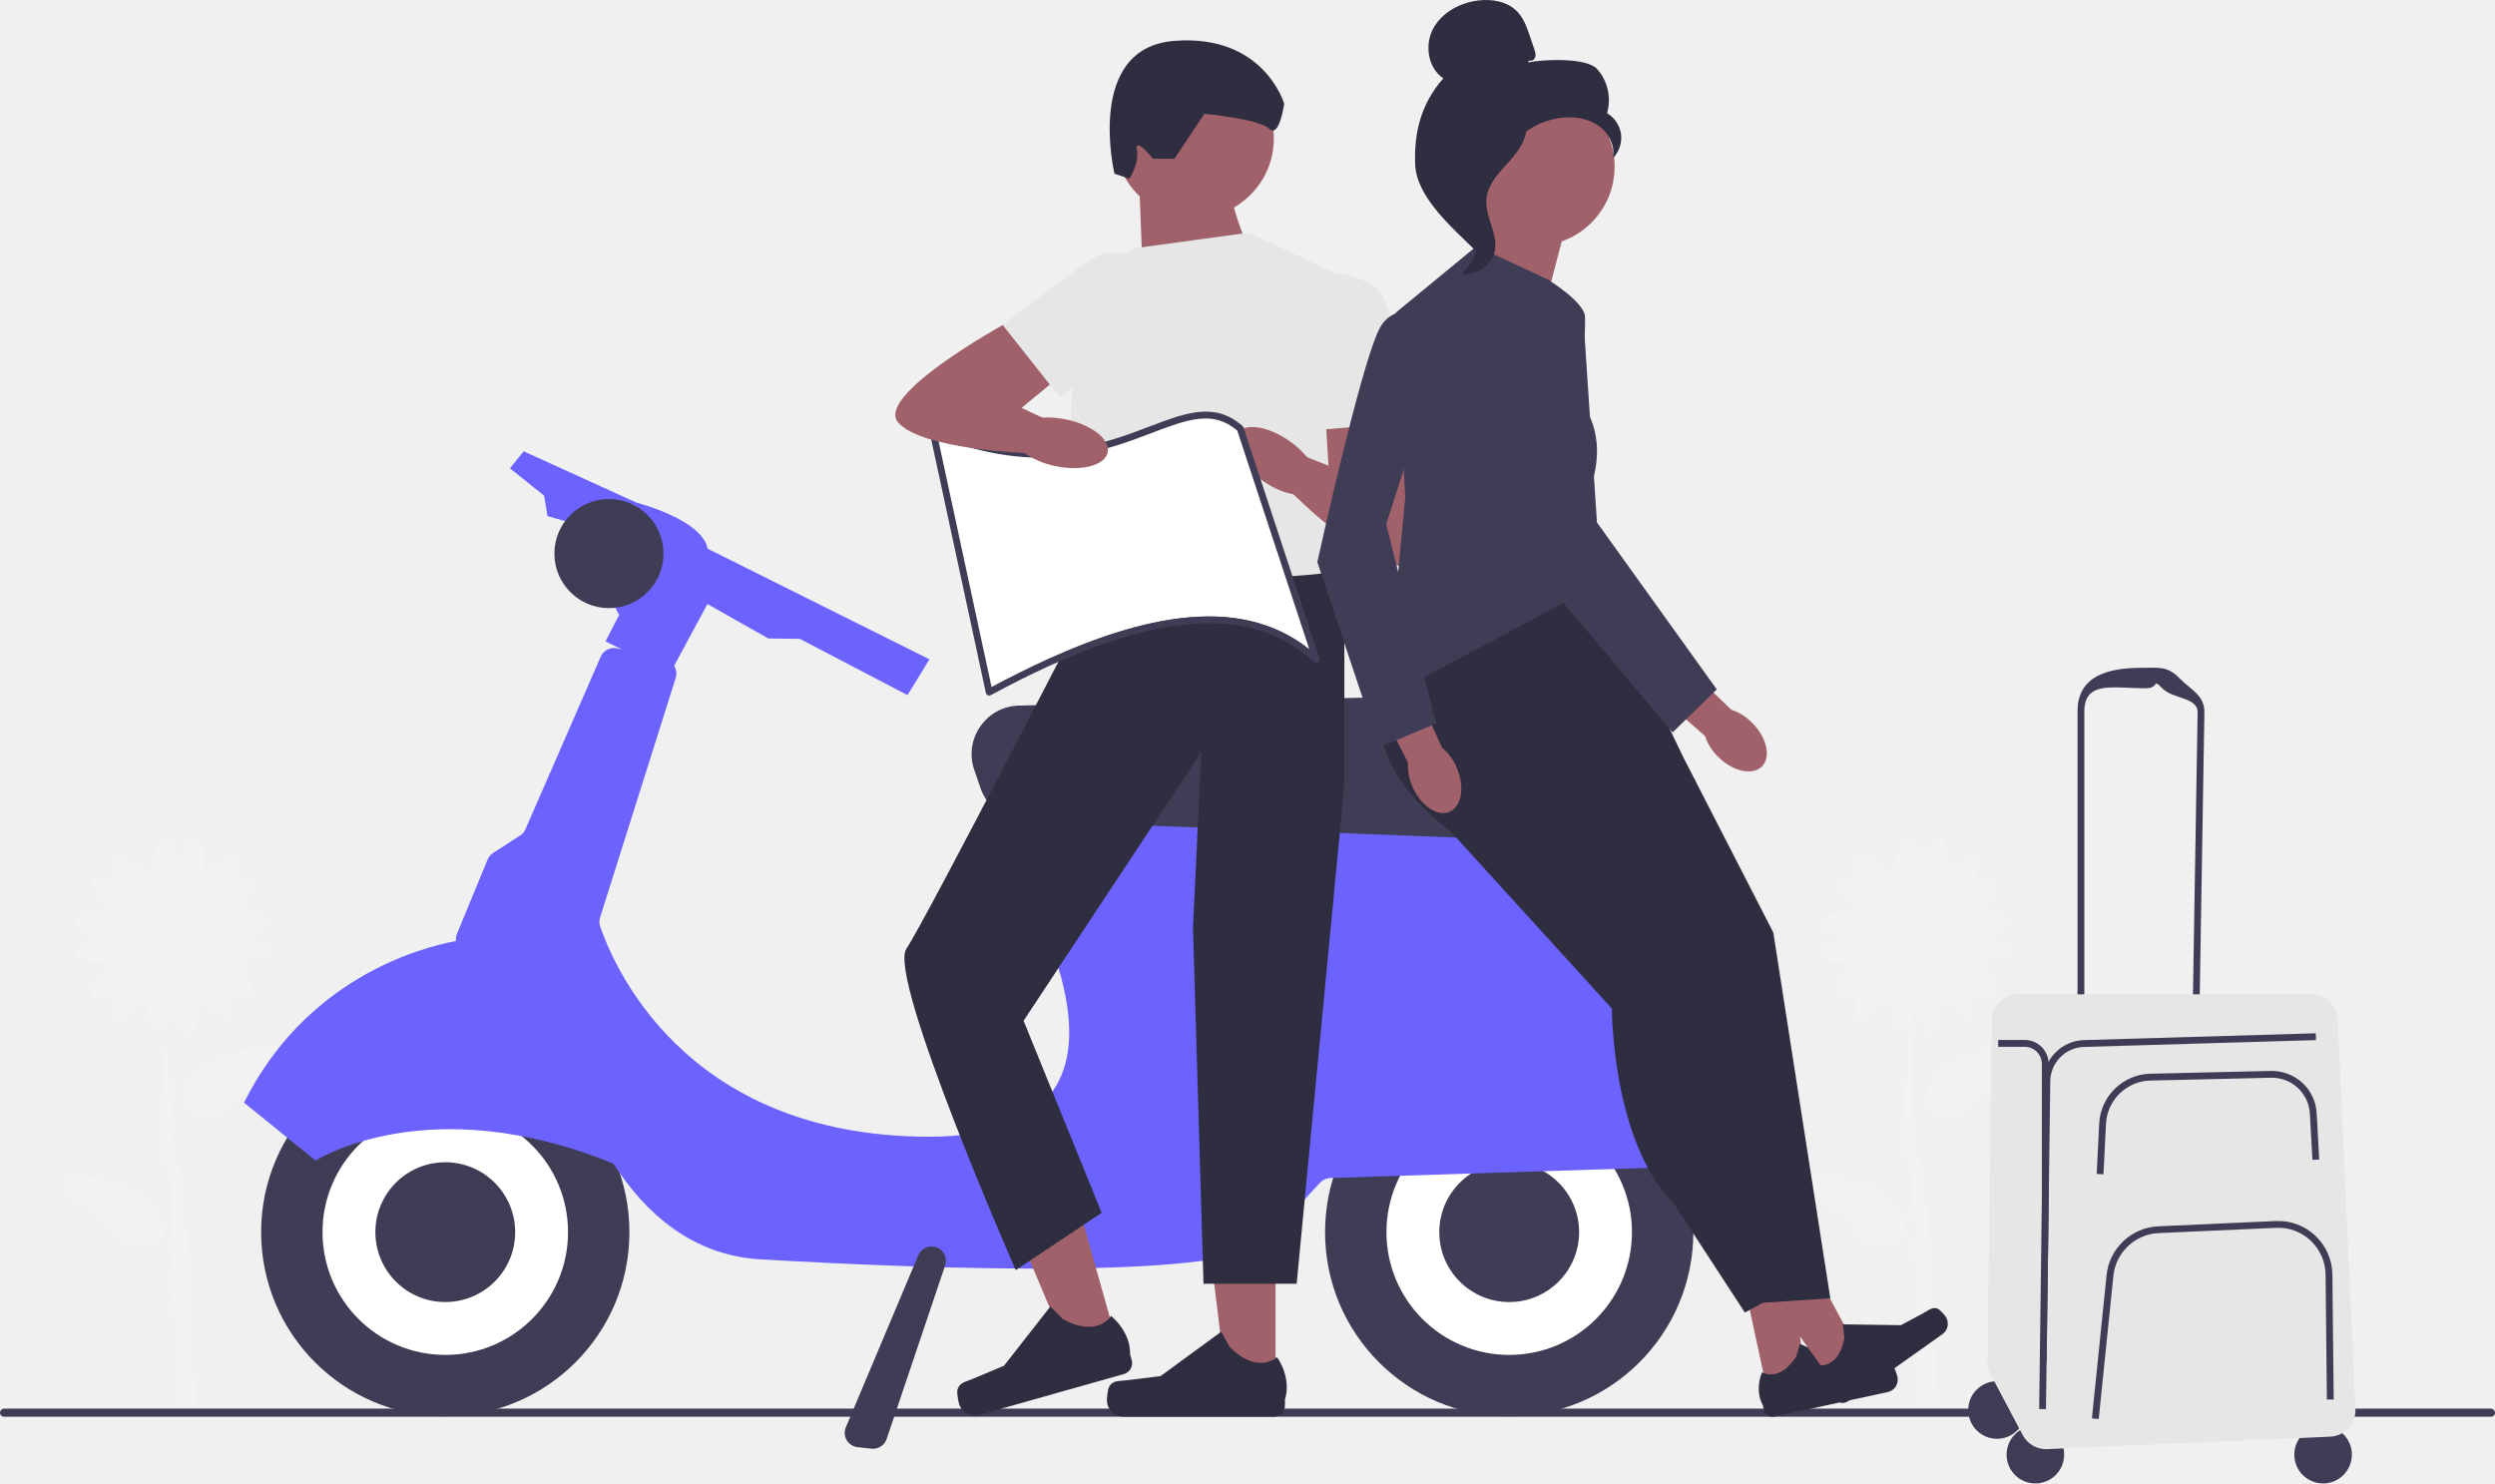
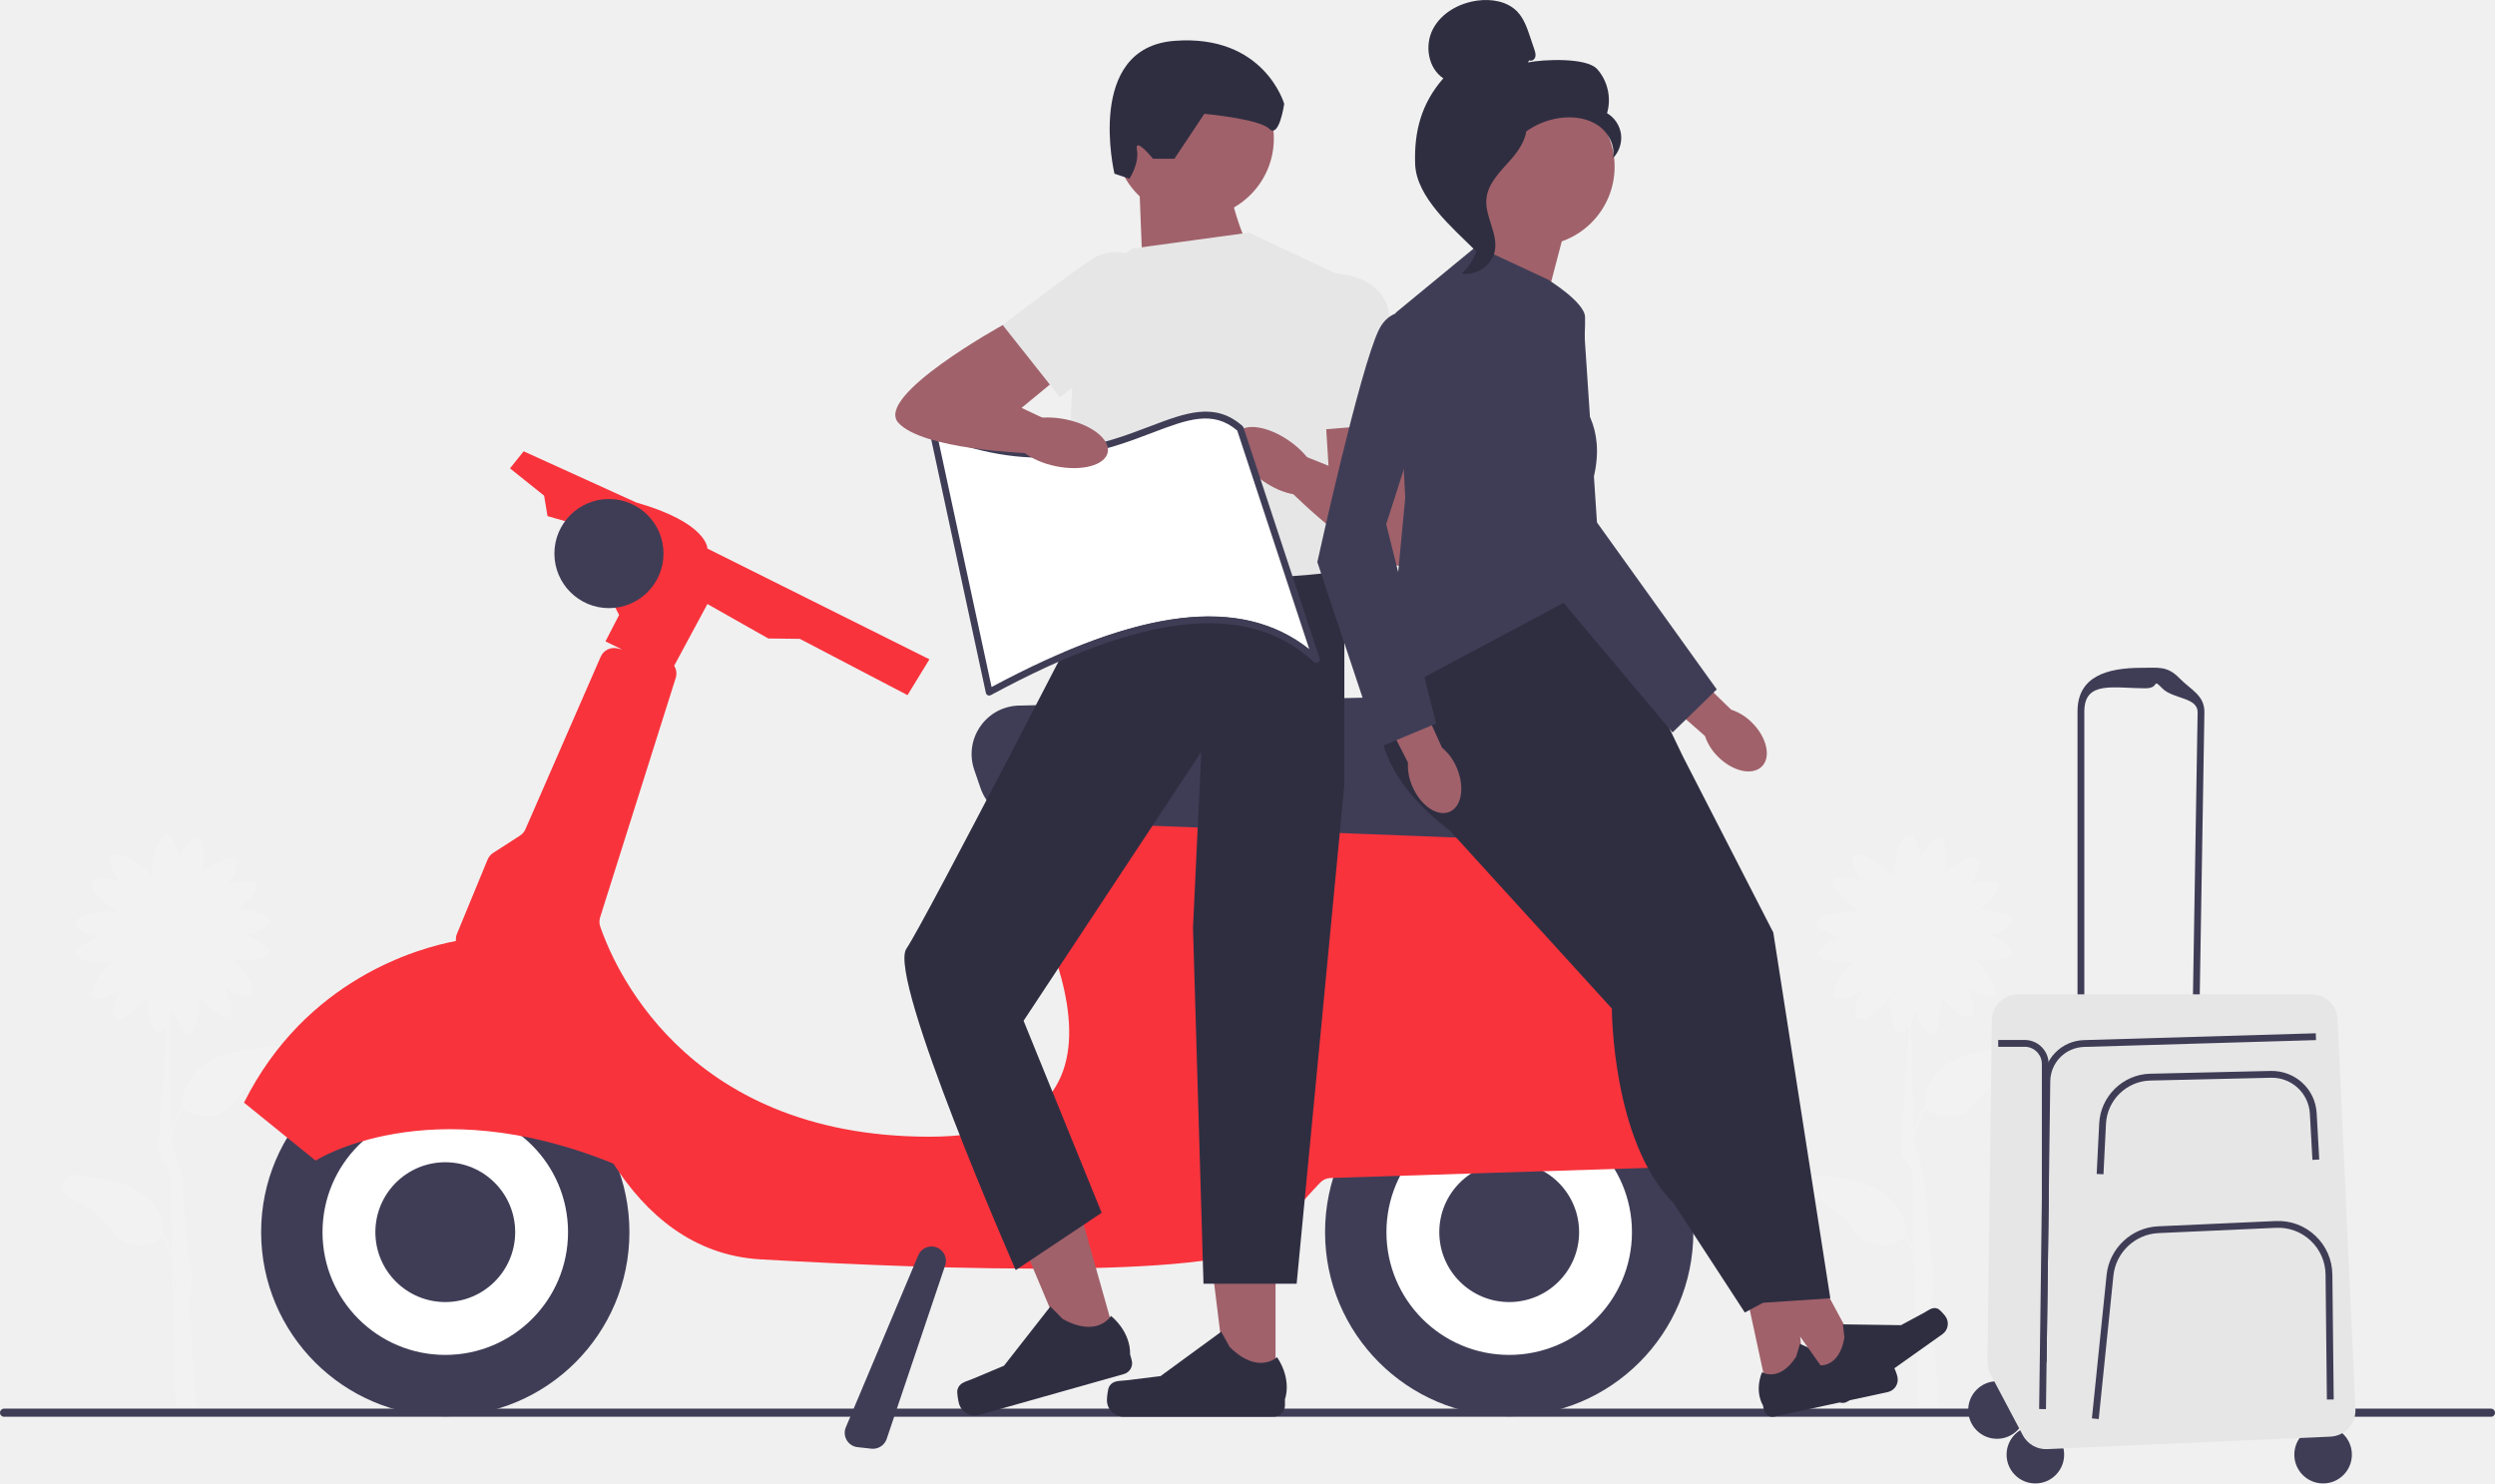
<svg xmlns="http://www.w3.org/2000/svg" width="731.67" height="435.03" viewBox="0 0 731.67 435.03">
  <path d="m79.48,306.79c-3.16.34-6.61.85-10.28,1.6-15.55,3.17-15.88,13.73-15.74,16.15l-.11-.07c-1.56,2.51-2.54,5.05-3.14,7.44l-.71-32.37c.46-.96.88-2.05,1.23-3.16,1.16,3.59,3.07,6.97,4.72,6.75,2.14-.29,3.07-6.59,2.67-11.06,2.72,3.5,7.3,7.25,9.03,6.09,1.38-.92.56-4.72-.94-8.18,3.14,1.89,6.62,3.13,7.7,1.93,1.47-1.64-2.06-7.23-5.31-10.35,4.35.41,9.89-.29,10.26-2.27.3-1.63-3-3.69-6.53-5.02,3.54-.93,6.86-2.56,6.75-4.17-.13-1.91-5.05-3.2-9.3-3.39,3.2-2.5,6.14-5.97,5.24-7.53-.83-1.44-4.67-.88-8.22.39,2.1-3,3.58-6.39,2.45-7.55-1.4-1.44-6.37,1.05-9.77,3.8.66-4.29.33-9.7-1.6-10.19-1.61-.41-3.89,2.74-5.45,6.17-.69-3.6-2.09-7.02-3.7-7.02-2.3,0-4.16,6.93-4.16,11.45,0,.26,0,.5.02.73-.23-.27-.5-.55-.8-.84-3.24-3.15-9.51-6.64-11.12-4.99-1.12,1.16.35,4.54,2.45,7.55-3.55-1.27-7.4-1.83-8.22-.39-1.11,1.93,3.64,6.76,7.5,9.1-.23-.03-.48-.05-.74-.07-4.51-.31-11.55,1.08-11.71,3.37-.11,1.61,3.2,3.24,6.75,4.17-3.53,1.33-6.82,3.39-6.53,5.02.36,1.98,5.9,2.68,10.26,2.27-3.25,3.12-6.78,8.71-5.31,10.35,1.08,1.2,4.56-.04,7.7-1.93-1.51,3.46-2.32,7.26-.94,8.18,1.82,1.22,6.83-3.03,9.46-6.68-.27,4.47.8,10.61,2.92,10.85.89.1,1.83-.85,2.68-2.3l-2.4,34.79c-.56,4.05,3.03,6.7,3.35,8.36l.52,23.56c-.59-1.68-1.37-3.4-2.44-5.1l-.11.07c.14-2.42-.19-12.98-15.74-16.15-3.67-.75-7.12-1.26-10.28-1.6-3.73-.4-5.19,4.71-1.82,6.36,4.88,2.39,9.47,5.4,11.87,8.96,6.12,9.11,14.57,3.85,15.78,3.03,1.34,2.24,2.22,4.49,2.78,6.63l.28,12.51c-.07.3-.11.46-.12.47l.13.04.67,30.28,6.18-.05-2.21-30.95c.37-1.67,1.51-7.36,0-13.26l-2.21-24.32h0s.13.64,0,0l-2.88-9.56c.42-2.96,1.39-6.28,3.37-9.57,1.2.82,9.66,6.09,15.78-3.03,2.39-3.56,6.99-6.57,11.87-8.96,3.37-1.65,1.92-6.76-1.82-6.36h0Zm-28.23,71.64l-.12-5.3c.23,2,.22,3.81.12,5.3Z" fill="#f2f2f2" />
  <path d="m0,414.29c0,.66.53,1.19,1.19,1.19h729.29c.66,0,1.19-.53,1.19-1.19s-.53-1.19-1.19-1.19H1.19c-.66,0-1.19.53-1.19,1.19Z" fill="#3f3d56" />
  <g>
    <circle cx="442.58" cy="361.34" r="54" fill="#3f3d56" />
    <circle cx="442.58" cy="361.34" r="36" fill="#fff" />
    <circle cx="442.58" cy="361.34" r="20.5" fill="#3f3d56" />
    <circle cx="130.58" cy="361.34" r="54" fill="#3f3d56" />
    <circle cx="130.58" cy="361.34" r="36" fill="#fff" />
-     <path d="m516.45,335.66c-7.03-17.73-31.61-71.9-75.39-89.83-.34-.14-.69-.23-1.05-.28l-140.41-20.11c-2.31-.33-4.47,1.25-4.84,3.56l-2.46,15.2c-.17,1.04.05,2.11.62,3,7.13,11.06,52.83,86.15-20.35,86.15s-93.35-52.37-96.55-61.62c-.3-.87-.31-1.81-.04-2.69l22.18-70.25c.39-1.25.18-2.53-.46-3.55l9.75-18.11,17.86,10.11,9.25.11,31.57,16.5,6.43-10.5-65.11-32.48s.11-7.52-20.89-13.52l-33-15-4,5,10,8,1,6,7,2,14,27-4,7.74,4.86,2.37-1.39-.32c-2.01-.46-4.06.58-4.88,2.47l-22.06,50.56c-.34.77-.9,1.43-1.61,1.89l-7.86,5.07c-.73.47-1.31,1.16-1.64,1.97l-8.98,21.77c-.28.68-.36,1.39-.29,2.08-11.19,2.12-44.08,11.28-62.15,47.41l21,17s32.92-21.3,87.32.88c9.46,14.72,23.25,26.93,43.17,28.08,52.51,3.04,139.51,6.04,149.51-5.96,7.32-8.79,12.41-14.27,14.62-16.58.78-.81,1.84-1.28,2.96-1.32l122.45-3.91c2.97-.09,4.94-3.11,3.85-5.87Z" fill="#6c63ff" />
+     <path d="m516.45,335.66c-7.03-17.73-31.61-71.9-75.39-89.83-.34-.14-.69-.23-1.05-.28l-140.41-20.11c-2.31-.33-4.47,1.25-4.84,3.56l-2.46,15.2c-.17,1.04.05,2.11.62,3,7.13,11.06,52.83,86.15-20.35,86.15s-93.35-52.37-96.55-61.62c-.3-.87-.31-1.81-.04-2.69l22.18-70.25c.39-1.25.18-2.53-.46-3.55l9.75-18.11,17.86,10.11,9.25.11,31.57,16.5,6.43-10.5-65.11-32.48s.11-7.52-20.89-13.52l-33-15-4,5,10,8,1,6,7,2,14,27-4,7.74,4.86,2.37-1.39-.32c-2.01-.46-4.06.58-4.88,2.47l-22.06,50.56c-.34.77-.9,1.43-1.61,1.89l-7.86,5.07c-.73.47-1.31,1.16-1.64,1.97l-8.98,21.77c-.28.68-.36,1.39-.29,2.08-11.19,2.12-44.08,11.28-62.15,47.41l21,17s32.92-21.3,87.32.88c9.46,14.72,23.25,26.93,43.17,28.08,52.51,3.04,139.51,6.04,149.51-5.96,7.32-8.79,12.41-14.27,14.62-16.58.78-.81,1.84-1.28,2.96-1.32l122.45-3.91c2.97-.09,4.94-3.11,3.85-5.87Z" fill="#f8333c" />
    <circle cx="178.58" cy="162.34" r="16" fill="#3f3d56" />
    <path d="m434.81,245.9c-.19,0-.38,0-.57-.01l-133.78-5.18c-5.92-.23-10.99-4-12.92-9.6l-1.83-5.33c-1.49-4.34-.84-9,1.78-12.77,2.63-3.77,6.77-5.99,11.36-6.1l138.22-3.18c4.28-.1,8.4,1.73,11.19,5.03,2.79,3.3,3.93,7.62,3.12,11.87l-2.61,13.68c-1.29,6.79-7.12,11.58-13.97,11.58Z" fill="#3f3d56" />
    <circle cx="130.58" cy="361.34" r="20.5" fill="#3f3d56" />
    <path d="m488.56,302.98c-3.2,0-6.25-1.71-7.88-4.66l-10.13-18.34c-1.61-2.91-1.51-6.32.25-9.13,1.76-2.82,4.8-4.4,8.1-4.22l18.39.94c3.42.18,6.5,2.33,7.84,5.49l5.37,12.7c.98,2.33.96,4.87-.07,7.18-1.03,2.3-2.91,4.03-5.29,4.85l-13.62,4.7c-.97.34-1.97.5-2.95.5Z" fill="#3f3d56" />
    <path d="m256.01,424.87c-.15,0-.31,0-.46-.03l-4.08-.45c-1.33-.15-2.49-.9-3.17-2.06-.68-1.16-.77-2.53-.25-3.77l21.24-50.44.46.19-.46-.19c.58-1.38,1.87-2.36,3.36-2.55,1.45-.18,2.86.39,3.79,1.52.92,1.13,1.2,2.63.73,4.01l-17.15,50.89c-.58,1.72-2.22,2.87-4,2.87Z" fill="#3f3d56" />
  </g>
  <path d="m366.28,72.88s-7.77-15.54-6.22-29.52l-25.86,13.4,1,25.44,31.08-9.32h0Z" fill="#a0616a" />
  <circle cx="350.23" cy="40.61" r="23.33" fill="#a0616a" />
  <g>
    <polygon points="374.06 406.93 359.82 406.93 353.05 352.02 374.06 352.02 374.06 406.93" fill="#a0616a" />
    <path d="m325.29,406.6h0c-.44.75-.68,3.16-.68,4.02h0c0,2.67,2.16,4.83,4.83,4.83h44.08c1.82,0,3.3-1.48,3.3-3.3v-1.84s2.18-5.52-2.31-12.31c0,0-5.58,5.32-13.92-3.01l-2.46-4.45-17.8,13.02-9.87,1.21c-2.16.27-4.07-.04-5.18,1.83h0,0Z" fill="#2f2e41" />
  </g>
  <path d="m332.09,72.88l34.19-4.66,26.42,12.43,1.55,96.34s-64.98,7.77-75.22-2.33c-10.24-10.1-2.47-90.9-2.47-90.9l15.54-10.88s0,0,0,0Z" fill="#e6e6e6" />
  <path d="m344.39,46.55h-6.27s-5.44-6.7-4.71-2.62c.73,4.08-2.2,8.47-2.2,8.47l-4.39-1.46s-8.78-36.93,17.57-38.96,32.21,18.47,32.21,18.47c0,0-1.46,10.25-4.39,7.32s-19.03-4.39-19.03-4.39l-8.78,13.18s0,0,0,0Z" fill="#2f2e41" />
  <g>
    <polygon points="327.8 394.59 314.11 398.45 292.67 347.46 312.89 341.75 327.8 394.59" fill="#a0616a" />
    <path d="m280.78,407.53h0c-.22.84.21,3.22.44,4.06h0c.72,2.57,3.39,4.06,5.96,3.34l42.42-11.98c1.75-.49,2.77-2.32,2.28-4.07l-.5-1.77s.6-5.9-5.57-11.22c0,0-3.92,6.64-14.21.88l-3.58-3.62-13.59,17.36-9.16,3.85c-2,.84-3.93,1.07-4.49,3.17h0s0,0,0,0h0Z" fill="#2f2e41" />
  </g>
  <path d="m389.58,167.67l4.66,14.1v48.45l-13.99,146.24h-27.32l-3.08-104.39,2.43-51.56-52.11,78.84,22.9,56.31-25.21,16.81s-37.7-85.91-32.06-94.24c5.64-8.32,56.16-106.59,56.16-106.59,0,0,67.6-2.41,67.6-3.96h0s0,0,0,0Z" fill="#2f2e41" />
  <g>
    <path d="m403.57,111.73l7.51,12.3s10.62,41.74,0,41.91-32.06-21.27-32.06-21.27l2.8-11.19,7.77,3.11-1.55-24.86h15.54s0,0,0,0Z" fill="#a0616a" />
    <path d="m380.26,80.46s24.86-4.38,27.19,11.89c2.33,16.27,3.63,31.69,3.63,31.69l-26.94,2.23-3.88-45.81s0,0,0,0Z" fill="#e6e6e6" />
    <ellipse cx="374.23" cy="135.17" rx="7.02" ry="14.03" transform="translate(47.03 361.57) rotate(-54.54)" fill="#a0616a" />
  </g>
  <path d="m590.48,306.79c-3.16.34-6.61.85-10.28,1.6-15.55,3.17-15.88,13.73-15.74,16.15l-.11-.07c-1.56,2.51-2.54,5.05-3.14,7.44l-.71-32.37c.46-.96.88-2.05,1.23-3.16,1.16,3.59,3.07,6.97,4.72,6.75,2.14-.29,3.07-6.59,2.67-11.06,2.72,3.5,7.3,7.25,9.03,6.09,1.38-.92.56-4.72-.94-8.18,3.14,1.89,6.62,3.13,7.7,1.93,1.47-1.64-2.06-7.23-5.31-10.35,4.35.41,9.89-.29,10.26-2.27.3-1.63-3-3.69-6.53-5.02,3.54-.93,6.86-2.56,6.75-4.17-.13-1.91-5.05-3.2-9.3-3.39,3.2-2.5,6.14-5.97,5.24-7.53-.83-1.44-4.67-.88-8.22.39,2.1-3,3.58-6.39,2.45-7.55-1.4-1.44-6.37,1.05-9.77,3.8.66-4.29.33-9.7-1.6-10.19-1.61-.41-3.89,2.74-5.45,6.17-.69-3.6-2.09-7.02-3.7-7.02-2.3,0-4.16,6.93-4.16,11.45,0,.26,0,.5.02.73-.23-.27-.5-.55-.8-.84-3.24-3.15-9.51-6.64-11.12-4.99-1.12,1.16.35,4.54,2.45,7.55-3.55-1.27-7.4-1.83-8.22-.39-1.11,1.93,3.64,6.76,7.5,9.1-.23-.03-.48-.05-.74-.07-4.51-.31-11.55,1.08-11.71,3.37-.11,1.61,3.2,3.24,6.75,4.17-3.53,1.33-6.82,3.39-6.53,5.02.36,1.98,5.9,2.68,10.26,2.27-3.25,3.12-6.78,8.71-5.31,10.35,1.08,1.2,4.56-.04,7.7-1.93-1.51,3.46-2.32,7.26-.94,8.18,1.82,1.22,6.83-3.03,9.46-6.68-.27,4.47.8,10.61,2.92,10.85.89.1,1.83-.85,2.68-2.3l-2.4,34.79c-.56,4.05,3.03,6.7,3.35,8.36l.52,23.56c-.59-1.68-1.37-3.4-2.44-5.1l-.11.07c.14-2.42-.19-12.98-15.74-16.15-3.67-.75-7.12-1.26-10.28-1.6-3.73-.4-5.19,4.71-1.82,6.36,4.88,2.39,9.47,5.4,11.87,8.96,6.12,9.11,14.57,3.85,15.78,3.03,1.34,2.24,2.22,4.49,2.78,6.63l.28,12.51c-.07.3-.11.46-.12.47l.13.04.67,30.28,6.18-.05-2.21-30.95c.37-1.67,1.51-7.36,0-13.26l-2.21-24.32h0s.13.64,0,0l-2.88-9.56c.42-2.96,1.39-6.28,3.37-9.57,1.2.82,9.66,6.09,15.78-3.03,2.39-3.56,6.99-6.57,11.87-8.96,3.37-1.65,1.92-6.76-1.82-6.36h0Zm-28.23,71.64l-.12-5.3c.23,2,.22,3.81.12,5.3Z" fill="#f2f2f2" />
  <g>
    <polygon points="518.51 409.07 529.26 406.75 525.41 364.21 509.56 367.63 518.51 409.07" fill="#a0616a" />
    <path d="m555.27,400.88h0c.46.49,1.03,2.27,1.17,2.93h0c.44,2.01-.84,4-2.86,4.43l-33.27,7.19c-1.37.3-2.73-.58-3.03-1.95l-.3-1.39s-2.55-3.81-.27-9.67c0,0,5.08,3.11,10.01-4.55l1.13-3.76,15.56,6.92,7.64-.69c1.67-.15,3.07-.7,4.21.54h0s0,0,0,0Z" fill="#2f2e41" />
  </g>
  <g>
    <polygon points="537.73 405.82 546.69 399.46 526.42 361.86 513.19 371.24 537.73 405.82" fill="#a0616a" />
    <path d="m568.3,383.82h0c.61.27,1.84,1.68,2.22,2.23h0c1.19,1.68.8,4.01-.88,5.2l-27.76,19.7c-1.15.81-2.73.54-3.55-.6l-.82-1.16s-3.84-2.5-4.05-8.79c0,0,5.89.86,7.42-8.12l-.44-3.9,17.03.24,6.76-3.64c1.48-.8,2.55-1.85,4.08-1.16h0s0,0,0,0Z" fill="#2f2e41" />
  </g>
  <path d="m408.6,195.47s-16.71,22.72,16.71,48.27l68.25-21.81-24.38-50.84-21.59-11.84-39,36.21h0Z" fill="#2f2e41" />
  <polyline points="493.57 221.94 520.03 273.47 536.75 380.73 515.86 382.12 494.96 280.44 458.05 225.42 483.82 213.58" fill="#2f2e41" />
  <path d="m425.32,227.56v16.19l47.36,52.01s0,39,18.11,57.11l20.89,32.04,18.11-9.75-26.46-93.32-47.36-61.29-30.64,7.01h0Z" fill="#2f2e41" />
  <path d="m458.97,67.07l-8.92,34.01-34.01-6.69s23.73-24.47,20.39-35.62l22.55,8.3h0Z" fill="#a0616a" />
  <path d="m432.98,72.2l20.89,9.75s10.75,6.57,10.95,10.95-1.2,25.27-1.2,25.27c0,0,8.36,8.36,2.79,25.07l2.79,27.86-62.68,33.43,5.57-58.5-2.79-54.32,23.68-19.5h0Z" fill="#3f3d56" />
  <g>
-     <path id="uuid-a736fb77-ebf6-42b0-8b8a-4fdda1f3d2e9-163" d="m414.23,230.72c2.45,5.61,7.33,8.9,10.9,7.34,3.57-1.56,4.48-7.37,2.04-12.98-.95-2.26-2.42-4.25-4.3-5.82l-10.67-23.65-10.99,5.24,11.68,22.76c-.13,2.44.33,4.88,1.34,7.11h0Z" fill="#a0616a" />
+     <path id="uuid-a736fb77-ebf6-42b0-8b8a-4fdda1f3d2e9-159" d="m414.23,230.72c2.45,5.61,7.33,8.9,10.9,7.34,3.57-1.56,4.48-7.37,2.04-12.98-.95-2.26-2.42-4.25-4.3-5.82l-10.67-23.65-10.99,5.24,11.68,22.76c-.13,2.44.33,4.88,1.34,7.11h0Z" fill="#a0616a" />
    <path d="m425.32,95.19s-15.32-9.75-20.89,1.39-18.11,68.25-18.11,68.25l18.11,54.32,16.71-6.96-14.63-58.46,18.8-58.54h0Z" fill="#3f3d56" />
  </g>
  <g>
-     <path id="uuid-58a199b9-e878-46e4-8346-6749f3d4d3cf-164" d="m503.85,221.95c4.34,4.32,10.09,5.58,12.84,2.81s1.45-8.5-2.89-12.82c-1.71-1.75-3.82-3.06-6.14-3.83l-18.63-18.06-8.29,8.92,19.24,16.85c.78,2.32,2.11,4.42,3.87,6.12h0Z" fill="#a0616a" />
+     <path id="uuid-58a199b9-e878-46e4-8346-6749f3d4d3cf-160" d="m503.85,221.95c4.34,4.32,10.09,5.58,12.84,2.81s1.45-8.5-2.89-12.82c-1.71-1.75-3.82-3.06-6.14-3.83l-18.63-18.06-8.29,8.92,19.24,16.85c.78,2.32,2.11,4.42,3.87,6.12h0Z" fill="#a0616a" />
    <path d="m464.23,91.86s-26.71-1.09-27.79,11.32c-1.07,12.41,17.19,67.79,17.19,67.79l36.85,43.83,12.97-12.63-35.13-48.96s-4.08-61.35-4.08-61.35Z" fill="#3f3d56" />
  </g>
  <g>
    <path d="m386.02,192.42l-22.31-67.73c-18.04-15.89-37.61,22.38-90.14.68l16.52,76.61c39.72-21.47,73.9-29.88,95.93-9.56Z" fill="#fff" />
    <path d="m290.09,203.98c-.14,0-.29-.03-.42-.09-.29-.13-.49-.39-.56-.7l-16.52-76.61c-.08-.36.05-.74.34-.98.29-.24.68-.3,1.02-.16,29.84,12.32,49.1,4.99,63.17-.37,10.69-4.07,19.13-7.29,27.25-.14.13.12.23.27.29.44l22.31,67.73c.14.43-.03.91-.41,1.15-.38.25-.89.2-1.22-.11-19.36-17.86-49.48-14.78-94.77,9.71-.15.08-.31.12-.48.12Zm-15.15-75.98l15.84,73.47c43.46-23.27,73.23-26.86,93.16-11.13l-21.11-64.07c-7.15-6.12-14.66-3.26-25.01.68-14.1,5.37-33.31,12.69-62.88,1.06h0Z" fill="#3f3d56" />
  </g>
  <g>
    <path d="m308.17,92.42l-14.12,2.92s-37.74,20.77-30.6,28.64c7.13,7.87,37.44,8.88,37.44,8.88l6.26-9.69-7.58-3.55,19.22-15.85-10.62-11.35h0s0,0,0,0Z" fill="#a0616a" />
    <path d="m346.93,88.07s-13.79-21.15-27.26-11.73c-13.47,9.42-25.61,19-25.61,19l16.78,21.19,36.1-28.46h0s0,0,0,0Z" fill="#e6e6e6" />
    <ellipse cx="311.1" cy="129.86" rx="7.02" ry="14.03" transform="translate(122.11 409.02) rotate(-78.56)" fill="#a0616a" />
  </g>
  <circle cx="585.63" cy="413.5" r="8.44" fill="#3f3d56" />
  <circle cx="596.88" cy="426.59" r="8.44" fill="#3f3d56" />
  <circle cx="681.26" cy="426.59" r="8.44" fill="#3f3d56" />
  <path d="m609.24,300.29v-91.65c0-10.26,8.58-12.8,18.84-12.8,5.03,0,7.47-.58,11,3,3.53,3.58,7.45,5.07,7.37,10.1l-1.48,89.93-35.74,1.41Zm19.84-98.44c-9.16,0-17.84-2.36-17.84,6.8v89.57l31.77-1.26,1.45-88.04c.07-4.49-7.23-3.87-10.37-7.07-3.15-3.2-.51,0-5,0h0Z" fill="#3f3d56" />
  <path d="m584.12,299.18l-1.28,100.13c-.02,1.29.29,2.56.89,3.7l9.46,17.87c1.39,2.63,4.17,4.22,7.14,4.09l83.06-3.66c4.25-.19,7.54-3.79,7.35-8.04l-5.21-114.33c-.19-4.11-3.57-7.35-7.69-7.35h-86.03c-4.21,0-7.64,3.39-7.7,7.6h0Z" fill="#e6e6e6" />
  <path d="m616.86,344.37l-2-.1.74-14.82c.4-7.98,6.97-14.38,14.96-14.57l35.37-.82c7.14-.12,13.06,5.29,13.45,12.43l.75,13.55-2,.11-.75-13.55c-.34-6.05-5.39-10.69-11.41-10.54l-35.37.82c-6.95.16-12.66,5.73-13.01,12.67l-.74,14.82Z" fill="#3f3d56" />
  <path d="m615.45,416.15l-1.99-.2,4.31-42.06c.8-7.78,7.29-13.91,15.1-14.26l34.5-1.55c4.35-.2,8.48,1.34,11.64,4.33,3.16,2.99,4.92,7.03,4.97,11.38l.39,36.62-2,.02-.39-36.62c-.04-3.8-1.58-7.33-4.34-9.95s-6.39-3.96-10.17-3.79l-34.5,1.55c-6.83.31-12.5,5.66-13.2,12.46l-4.31,42.06Z" fill="#3f3d56" />
  <path d="m599.99,413.24l-2-.03,1.26-96.12c.09-6.57,5.3-11.87,11.87-12.07l68-2,.06,2-68,2c-5.5.16-9.86,4.59-9.93,10.09l-1.26,96.12Z" fill="#3f3d56" />
  <path d="m600.17,399.55h-1.39v-87.54c0-2.77-2.25-5.03-5.03-5.03h-7.77v-2h7.77c3.67,0,6.69,2.83,7,6.41.02.2.03.41.03.62v41.45l-.61,46.09Z" fill="#3f3d56" />
  <g>
    <path d="m473.49,48.89c0,12.82-10.39,23.21-23.21,23.21s-23.21-10.39-23.21-23.21,10.39-23.21,23.21-23.21,23.21,10.39,23.21,23.21Z" fill="#a0616a" />
    <path d="m448.43,17.69c.67.39,1.57-.2,1.79-.95.22-.75-.04-1.54-.28-2.28-.42-1.24-.83-2.47-1.25-3.71-.89-2.63-1.83-5.35-3.75-7.35-2.9-3.02-7.52-3.79-11.67-3.23-5.33.72-10.59,3.6-13.07,8.38-2.48,4.78-1.42,11.44,3.06,14.42-6.39,7.32-8.61,15.48-8.26,25.18.35,9.71,10.93,18.64,17.83,25.48,1.54-.93,2.94-5.31,2.09-6.9-.85-1.59.37-3.43-.68-4.9-1.05-1.46-1.93.87-.87-.59.67-.92-1.94-3.03-.95-3.58,4.81-2.66,6.41-8.66,9.43-13.25,3.65-5.54,9.88-9.29,16.49-9.91,3.64-.34,7.48.28,10.46,2.39,2.98,2.11,4.91,5.88,4.22,9.47,1.79-1.82,2.68-4.48,2.35-7.01-.34-2.53-1.89-4.87-4.1-6.16,1.34-4.43.19-9.53-2.92-12.95-3.11-3.43-15.72-2.84-20.26-1.94l.35-.6s0,0,0,0Z" fill="#2f2e41" />
    <path d="m447.73,34.63c-6.01.65-10.35,5.86-14.02,10.67-2.11,2.77-4.33,5.83-4.27,9.32.05,3.52,2.41,6.55,3.54,9.88,1.84,5.46.05,11.95-4.33,15.69,4.33.82,9.01-2.42,9.75-6.77.87-5.05-2.96-9.93-2.51-15.04.4-4.5,3.95-7.96,6.96-11.33,3.02-3.37,5.85-7.83,4.46-12.13,0,0,.42-.29.42-.29Z" fill="#2f2e41" />
  </g>
</svg>
